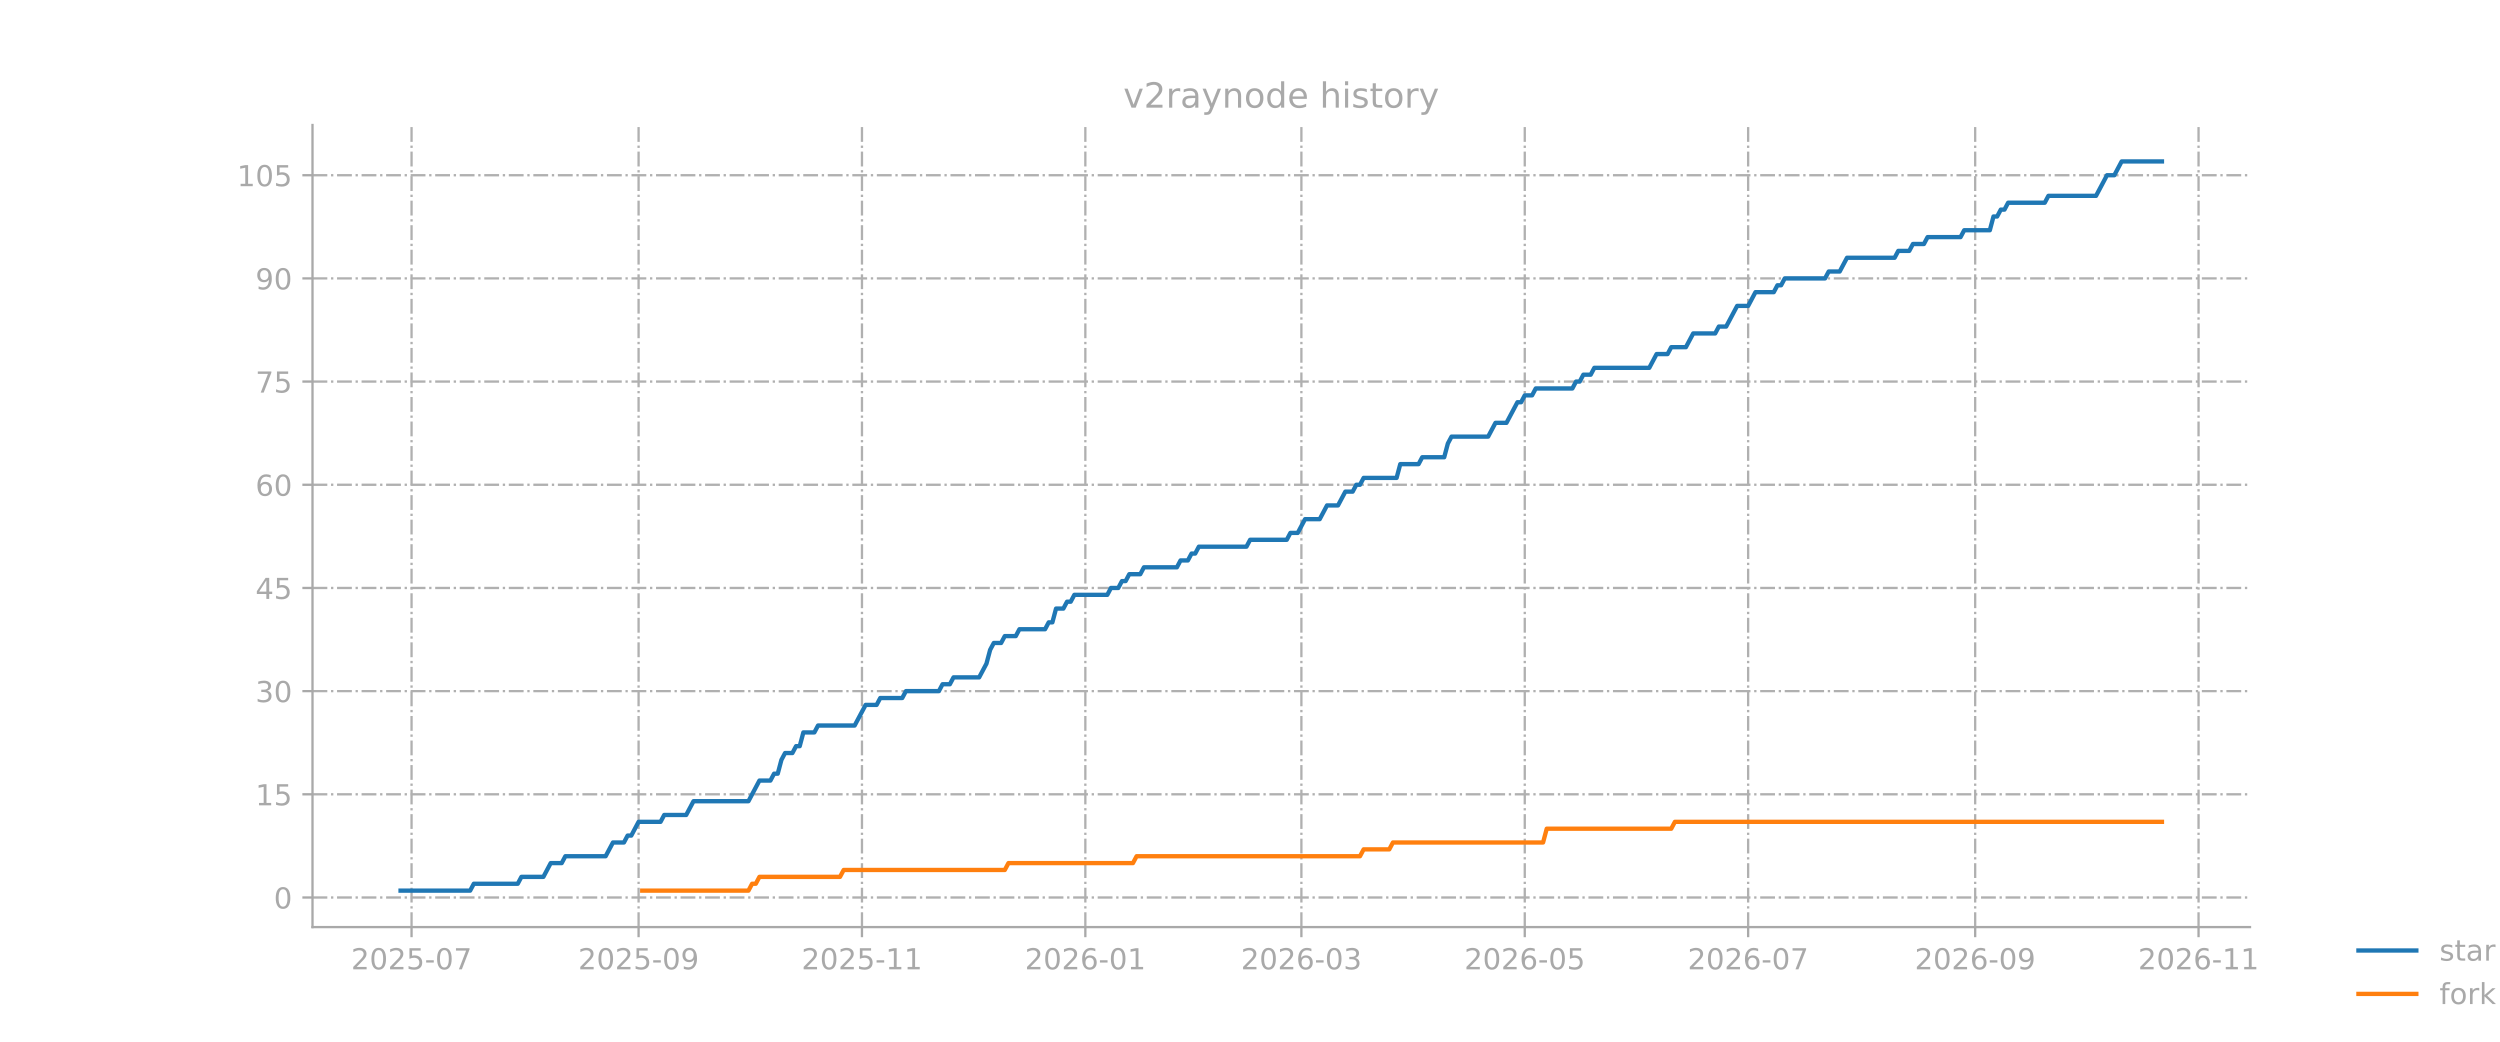
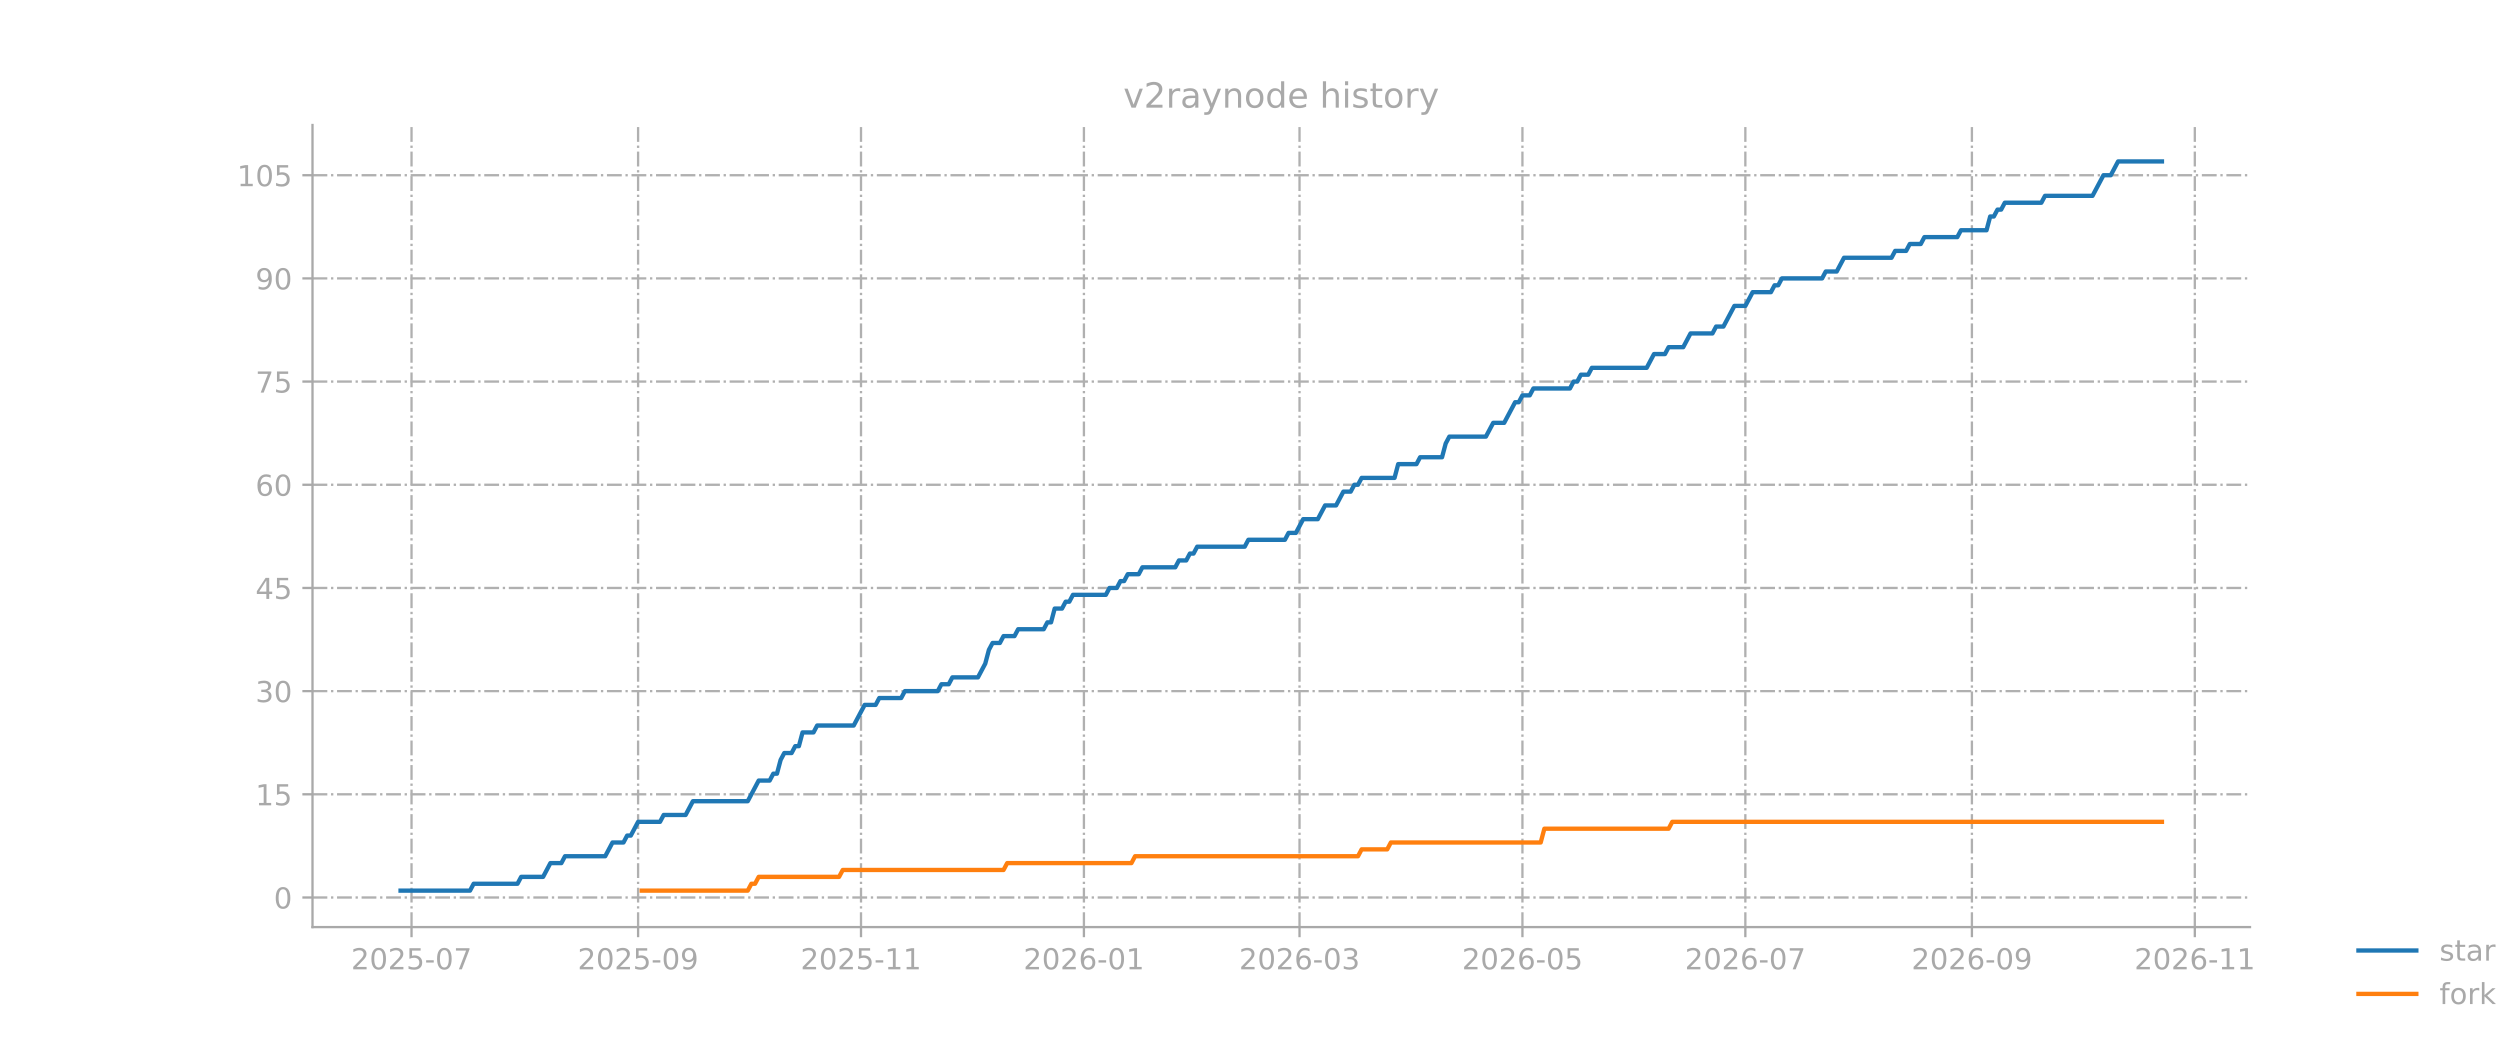
<svg xmlns="http://www.w3.org/2000/svg" xmlns:xlink="http://www.w3.org/1999/xlink" width="864pt" height="360pt" viewBox="0 0 864 360" version="1.1">
  <defs>
    <style type="text/css">*{stroke-linejoin: round; stroke-linecap: butt}</style>
  </defs>
  <g id="figure_1">
    <g id="patch_1">
      <path d="M 0 360  L 864 360  L 864 0  L 0 0  L 0 360  z " style="fill: none; opacity: 0" />
    </g>
    <g id="axes_1">
      <g id="patch_2">
        <path d="M 108 320.4  L 777.6 320.4  L 777.6 43.2  L 108 43.2  L 108 320.4  z " style="fill: none; opacity: 0" />
      </g>
      <g id="matplotlib.axis_1">
        <g id="xtick_1">
          <g id="line2d_1">
-             <path d="M 142.233 320.4  L 142.233 43.2  " clip-path="url(#p8d9f09883a)" style="fill: none; stroke-dasharray: 5.12,1.28,0.8,1.28; stroke-dashoffset: 0; stroke: #b0b0b0; stroke-width: 0.8" />
+             <path d="M 142.225 320.4  L 142.225 43.2  " clip-path="url(#p6b5cb4f1d5)" style="fill: none; stroke-dasharray: 5.12,1.28,0.8,1.28; stroke-dashoffset: 0; stroke: #b0b0b0; stroke-width: 0.8" />
          </g>
          <g id="line2d_2">
            <defs>
-               <path id="m614f790113" d="M 0 0  L 0 3.5  " style="stroke: #a9a9a9; stroke-width: 0.8" />
+               <path id="m1dd594a1e0" d="M 0 0  L 0 3.5  " style="stroke: #a9a9a9; stroke-width: 0.8" />
            </defs>
            <g>
-               <use xlink:href="#m614f790113" x="142.233" y="320.4" style="fill: #a9a9a9; stroke: #a9a9a9; stroke-width: 0.8" />
+               <use xlink:href="#m1dd594a1e0" x="142.225" y="320.4" style="fill: #a9a9a9; stroke: #a9a9a9; stroke-width: 0.8" />
            </g>
          </g>
          <g id="text_1">
-             <g style="fill: #a9a9a9" transform="translate(121.3416 334.9977) scale(0.1 -0.1)">
+             <g style="fill: #a9a9a9" transform="translate(121.3337 334.9977) scale(0.1 -0.1)">
              <defs>
                <path id="DejaVuSans-15" d="M 1228 531  L 3431 531  L 3431 0  L 469 0  L 469 531  Q 828 903 1448 1529  Q 2069 2156 2228 2338  Q 2531 2678 2651 2914  Q 2772 3150 2772 3378  Q 2772 3750 2511 3984  Q 2250 4219 1831 4219  Q 1534 4219 1204 4116  Q 875 4013 500 3803  L 500 4441  Q 881 4594 1212 4672  Q 1544 4750 1819 4750  Q 2544 4750 2975 4387  Q 3406 4025 3406 3419  Q 3406 3131 3298 2873  Q 3191 2616 2906 2266  Q 2828 2175 2409 1742  Q 1991 1309 1228 531  z " transform="scale(0.015625)" />
                <path id="DejaVuSans-13" d="M 2034 4250  Q 1547 4250 1301 3770  Q 1056 3291 1056 2328  Q 1056 1369 1301 889  Q 1547 409 2034 409  Q 2525 409 2770 889  Q 3016 1369 3016 2328  Q 3016 3291 2770 3770  Q 2525 4250 2034 4250  z M 2034 4750  Q 2819 4750 3233 4129  Q 3647 3509 3647 2328  Q 3647 1150 3233 529  Q 2819 -91 2034 -91  Q 1250 -91 836 529  Q 422 1150 422 2328  Q 422 3509 836 4129  Q 1250 4750 2034 4750  z " transform="scale(0.015625)" />
                <path id="DejaVuSans-18" d="M 691 4666  L 3169 4666  L 3169 4134  L 1269 4134  L 1269 2991  Q 1406 3038 1543 3061  Q 1681 3084 1819 3084  Q 2600 3084 3056 2656  Q 3513 2228 3513 1497  Q 3513 744 3044 326  Q 2575 -91 1722 -91  Q 1428 -91 1123 -41  Q 819 9 494 109  L 494 744  Q 775 591 1075 516  Q 1375 441 1709 441  Q 2250 441 2565 725  Q 2881 1009 2881 1497  Q 2881 1984 2565 2268  Q 2250 2553 1709 2553  Q 1456 2553 1204 2497  Q 953 2441 691 2322  L 691 4666  z " transform="scale(0.015625)" />
                <path id="DejaVuSans-10" d="M 313 2009  L 1997 2009  L 1997 1497  L 313 1497  L 313 2009  z " transform="scale(0.015625)" />
                <path id="DejaVuSans-1a" d="M 525 4666  L 3525 4666  L 3525 4397  L 1831 0  L 1172 0  L 2766 4134  L 525 4134  L 525 4666  z " transform="scale(0.015625)" />
              </defs>
              <use xlink:href="#DejaVuSans-15" />
              <use xlink:href="#DejaVuSans-13" transform="translate(63.625 0)" />
              <use xlink:href="#DejaVuSans-15" transform="translate(127.25 0)" />
              <use xlink:href="#DejaVuSans-18" transform="translate(190.875 0)" />
              <use xlink:href="#DejaVuSans-10" transform="translate(254.5 0)" />
              <use xlink:href="#DejaVuSans-13" transform="translate(290.5781 0)" />
              <use xlink:href="#DejaVuSans-1a" transform="translate(354.2031 0)" />
            </g>
          </g>
        </g>
        <g id="xtick_2">
          <g id="line2d_3">
-             <path d="M 220.697 320.4  L 220.697 43.2  " clip-path="url(#p8d9f09883a)" style="fill: none; stroke-dasharray: 5.12,1.28,0.8,1.28; stroke-dashoffset: 0; stroke: #b0b0b0; stroke-width: 0.8" />
+             <path d="M 220.526 320.4  L 220.526 43.2  " clip-path="url(#p6b5cb4f1d5)" style="fill: none; stroke-dasharray: 5.12,1.28,0.8,1.28; stroke-dashoffset: 0; stroke: #b0b0b0; stroke-width: 0.8" />
          </g>
          <g id="line2d_4">
            <g>
-               <use xlink:href="#m614f790113" x="220.697" y="320.4" style="fill: #a9a9a9; stroke: #a9a9a9; stroke-width: 0.8" />
+               <use xlink:href="#m1dd594a1e0" x="220.526" y="320.4" style="fill: #a9a9a9; stroke: #a9a9a9; stroke-width: 0.8" />
            </g>
          </g>
          <g id="text_2">
-             <g style="fill: #a9a9a9" transform="translate(199.8054 334.9977) scale(0.1 -0.1)">
+             <g style="fill: #a9a9a9" transform="translate(199.6347 334.9977) scale(0.1 -0.1)">
              <defs>
                <path id="DejaVuSans-1c" d="M 703 97  L 703 672  Q 941 559 1184 500  Q 1428 441 1663 441  Q 2288 441 2617 861  Q 2947 1281 2994 2138  Q 2813 1869 2534 1725  Q 2256 1581 1919 1581  Q 1219 1581 811 2004  Q 403 2428 403 3163  Q 403 3881 828 4315  Q 1253 4750 1959 4750  Q 2769 4750 3195 4129  Q 3622 3509 3622 2328  Q 3622 1225 3098 567  Q 2575 -91 1691 -91  Q 1453 -91 1209 -44  Q 966 3 703 97  z M 1959 2075  Q 2384 2075 2632 2365  Q 2881 2656 2881 3163  Q 2881 3666 2632 3958  Q 2384 4250 1959 4250  Q 1534 4250 1286 3958  Q 1038 3666 1038 3163  Q 1038 2656 1286 2365  Q 1534 2075 1959 2075  z " transform="scale(0.015625)" />
              </defs>
              <use xlink:href="#DejaVuSans-15" />
              <use xlink:href="#DejaVuSans-13" transform="translate(63.625 0)" />
              <use xlink:href="#DejaVuSans-15" transform="translate(127.25 0)" />
              <use xlink:href="#DejaVuSans-18" transform="translate(190.875 0)" />
              <use xlink:href="#DejaVuSans-10" transform="translate(254.5 0)" />
              <use xlink:href="#DejaVuSans-13" transform="translate(290.5781 0)" />
              <use xlink:href="#DejaVuSans-1c" transform="translate(354.2031 0)" />
            </g>
          </g>
        </g>
        <g id="xtick_3">
          <g id="line2d_5">
-             <path d="M 297.895 320.4  L 297.895 43.2  " clip-path="url(#p8d9f09883a)" style="fill: none; stroke-dasharray: 5.12,1.28,0.8,1.28; stroke-dashoffset: 0; stroke: #b0b0b0; stroke-width: 0.8" />
+             <path d="M 297.564 320.4  L 297.564 43.2  " clip-path="url(#p6b5cb4f1d5)" style="fill: none; stroke-dasharray: 5.12,1.28,0.8,1.28; stroke-dashoffset: 0; stroke: #b0b0b0; stroke-width: 0.8" />
          </g>
          <g id="line2d_6">
            <g>
-               <use xlink:href="#m614f790113" x="297.895" y="320.4" style="fill: #a9a9a9; stroke: #a9a9a9; stroke-width: 0.8" />
+               <use xlink:href="#m1dd594a1e0" x="297.564" y="320.4" style="fill: #a9a9a9; stroke: #a9a9a9; stroke-width: 0.8" />
            </g>
          </g>
          <g id="text_3">
-             <g style="fill: #a9a9a9" transform="translate(277.0037 334.9977) scale(0.1 -0.1)">
+             <g style="fill: #a9a9a9" transform="translate(276.6728 334.9977) scale(0.1 -0.1)">
              <defs>
                <path id="DejaVuSans-14" d="M 794 531  L 1825 531  L 1825 4091  L 703 3866  L 703 4441  L 1819 4666  L 2450 4666  L 2450 531  L 3481 531  L 3481 0  L 794 0  L 794 531  z " transform="scale(0.015625)" />
              </defs>
              <use xlink:href="#DejaVuSans-15" />
              <use xlink:href="#DejaVuSans-13" transform="translate(63.625 0)" />
              <use xlink:href="#DejaVuSans-15" transform="translate(127.25 0)" />
              <use xlink:href="#DejaVuSans-18" transform="translate(190.875 0)" />
              <use xlink:href="#DejaVuSans-10" transform="translate(254.5 0)" />
              <use xlink:href="#DejaVuSans-14" transform="translate(290.5781 0)" />
              <use xlink:href="#DejaVuSans-14" transform="translate(354.2031 0)" />
            </g>
          </g>
        </g>
        <g id="xtick_4">
          <g id="line2d_7">
-             <path d="M 375.093 320.4  L 375.093 43.2  " clip-path="url(#p8d9f09883a)" style="fill: none; stroke-dasharray: 5.12,1.28,0.8,1.28; stroke-dashoffset: 0; stroke: #b0b0b0; stroke-width: 0.8" />
+             <path d="M 374.602 320.4  L 374.602 43.2  " clip-path="url(#p6b5cb4f1d5)" style="fill: none; stroke-dasharray: 5.12,1.28,0.8,1.28; stroke-dashoffset: 0; stroke: #b0b0b0; stroke-width: 0.8" />
          </g>
          <g id="line2d_8">
            <g>
-               <use xlink:href="#m614f790113" x="375.093" y="320.4" style="fill: #a9a9a9; stroke: #a9a9a9; stroke-width: 0.8" />
+               <use xlink:href="#m1dd594a1e0" x="374.602" y="320.4" style="fill: #a9a9a9; stroke: #a9a9a9; stroke-width: 0.8" />
            </g>
          </g>
          <g id="text_4">
-             <g style="fill: #a9a9a9" transform="translate(354.2019 334.9977) scale(0.1 -0.1)">
+             <g style="fill: #a9a9a9" transform="translate(353.7109 334.9977) scale(0.1 -0.1)">
              <defs>
                <path id="DejaVuSans-19" d="M 2113 2584  Q 1688 2584 1439 2293  Q 1191 2003 1191 1497  Q 1191 994 1439 701  Q 1688 409 2113 409  Q 2538 409 2786 701  Q 3034 994 3034 1497  Q 3034 2003 2786 2293  Q 2538 2584 2113 2584  z M 3366 4563  L 3366 3988  Q 3128 4100 2886 4159  Q 2644 4219 2406 4219  Q 1781 4219 1451 3797  Q 1122 3375 1075 2522  Q 1259 2794 1537 2939  Q 1816 3084 2150 3084  Q 2853 3084 3261 2657  Q 3669 2231 3669 1497  Q 3669 778 3244 343  Q 2819 -91 2113 -91  Q 1303 -91 875 529  Q 447 1150 447 2328  Q 447 3434 972 4092  Q 1497 4750 2381 4750  Q 2619 4750 2861 4703  Q 3103 4656 3366 4563  z " transform="scale(0.015625)" />
              </defs>
              <use xlink:href="#DejaVuSans-15" />
              <use xlink:href="#DejaVuSans-13" transform="translate(63.625 0)" />
              <use xlink:href="#DejaVuSans-15" transform="translate(127.25 0)" />
              <use xlink:href="#DejaVuSans-19" transform="translate(190.875 0)" />
              <use xlink:href="#DejaVuSans-10" transform="translate(254.5 0)" />
              <use xlink:href="#DejaVuSans-13" transform="translate(290.5781 0)" />
              <use xlink:href="#DejaVuSans-14" transform="translate(354.2031 0)" />
            </g>
          </g>
        </g>
        <g id="xtick_5">
          <g id="line2d_9">
-             <path d="M 449.76 320.4  L 449.76 43.2  " clip-path="url(#p8d9f09883a)" style="fill: none; stroke-dasharray: 5.12,1.28,0.8,1.28; stroke-dashoffset: 0; stroke: #b0b0b0; stroke-width: 0.8" />
+             <path d="M 449.115 320.4  L 449.115 43.2  " clip-path="url(#p6b5cb4f1d5)" style="fill: none; stroke-dasharray: 5.12,1.28,0.8,1.28; stroke-dashoffset: 0; stroke: #b0b0b0; stroke-width: 0.8" />
          </g>
          <g id="line2d_10">
            <g>
-               <use xlink:href="#m614f790113" x="449.76" y="320.4" style="fill: #a9a9a9; stroke: #a9a9a9; stroke-width: 0.8" />
+               <use xlink:href="#m1dd594a1e0" x="449.115" y="320.4" style="fill: #a9a9a9; stroke: #a9a9a9; stroke-width: 0.8" />
            </g>
          </g>
          <g id="text_5">
-             <g style="fill: #a9a9a9" transform="translate(428.8691 334.9977) scale(0.1 -0.1)">
+             <g style="fill: #a9a9a9" transform="translate(428.2232 334.9977) scale(0.1 -0.1)">
              <defs>
                <path id="DejaVuSans-16" d="M 2597 2516  Q 3050 2419 3304 2112  Q 3559 1806 3559 1356  Q 3559 666 3084 287  Q 2609 -91 1734 -91  Q 1441 -91 1130 -33  Q 819 25 488 141  L 488 750  Q 750 597 1062 519  Q 1375 441 1716 441  Q 2309 441 2620 675  Q 2931 909 2931 1356  Q 2931 1769 2642 2001  Q 2353 2234 1838 2234  L 1294 2234  L 1294 2753  L 1863 2753  Q 2328 2753 2575 2939  Q 2822 3125 2822 3475  Q 2822 3834 2567 4026  Q 2313 4219 1838 4219  Q 1578 4219 1281 4162  Q 984 4106 628 3988  L 628 4550  Q 988 4650 1302 4700  Q 1616 4750 1894 4750  Q 2613 4750 3031 4423  Q 3450 4097 3450 3541  Q 3450 3153 3228 2886  Q 3006 2619 2597 2516  z " transform="scale(0.015625)" />
              </defs>
              <use xlink:href="#DejaVuSans-15" />
              <use xlink:href="#DejaVuSans-13" transform="translate(63.625 0)" />
              <use xlink:href="#DejaVuSans-15" transform="translate(127.25 0)" />
              <use xlink:href="#DejaVuSans-19" transform="translate(190.875 0)" />
              <use xlink:href="#DejaVuSans-10" transform="translate(254.5 0)" />
              <use xlink:href="#DejaVuSans-13" transform="translate(290.5781 0)" />
              <use xlink:href="#DejaVuSans-16" transform="translate(354.2031 0)" />
            </g>
          </g>
        </g>
        <g id="xtick_6">
          <g id="line2d_11">
-             <path d="M 526.959 320.4  L 526.959 43.2  " clip-path="url(#p8d9f09883a)" style="fill: none; stroke-dasharray: 5.12,1.28,0.8,1.28; stroke-dashoffset: 0; stroke: #b0b0b0; stroke-width: 0.8" />
+             <path d="M 526.153 320.4  L 526.153 43.2  " clip-path="url(#p6b5cb4f1d5)" style="fill: none; stroke-dasharray: 5.12,1.28,0.8,1.28; stroke-dashoffset: 0; stroke: #b0b0b0; stroke-width: 0.8" />
          </g>
          <g id="line2d_12">
            <g>
-               <use xlink:href="#m614f790113" x="526.959" y="320.4" style="fill: #a9a9a9; stroke: #a9a9a9; stroke-width: 0.8" />
+               <use xlink:href="#m1dd594a1e0" x="526.153" y="320.4" style="fill: #a9a9a9; stroke: #a9a9a9; stroke-width: 0.8" />
            </g>
          </g>
          <g id="text_6">
-             <g style="fill: #a9a9a9" transform="translate(506.0674 334.9977) scale(0.1 -0.1)">
+             <g style="fill: #a9a9a9" transform="translate(505.2613 334.9977) scale(0.1 -0.1)">
              <use xlink:href="#DejaVuSans-15" />
              <use xlink:href="#DejaVuSans-13" transform="translate(63.625 0)" />
              <use xlink:href="#DejaVuSans-15" transform="translate(127.25 0)" />
              <use xlink:href="#DejaVuSans-19" transform="translate(190.875 0)" />
              <use xlink:href="#DejaVuSans-10" transform="translate(254.5 0)" />
              <use xlink:href="#DejaVuSans-13" transform="translate(290.5781 0)" />
              <use xlink:href="#DejaVuSans-18" transform="translate(354.2031 0)" />
            </g>
          </g>
        </g>
        <g id="xtick_7">
          <g id="line2d_13">
-             <path d="M 604.157 320.4  L 604.157 43.2  " clip-path="url(#p8d9f09883a)" style="fill: none; stroke-dasharray: 5.12,1.28,0.8,1.28; stroke-dashoffset: 0; stroke: #b0b0b0; stroke-width: 0.8" />
+             <path d="M 603.191 320.4  L 603.191 43.2  " clip-path="url(#p6b5cb4f1d5)" style="fill: none; stroke-dasharray: 5.12,1.28,0.8,1.28; stroke-dashoffset: 0; stroke: #b0b0b0; stroke-width: 0.8" />
          </g>
          <g id="line2d_14">
            <g>
-               <use xlink:href="#m614f790113" x="604.157" y="320.4" style="fill: #a9a9a9; stroke: #a9a9a9; stroke-width: 0.8" />
+               <use xlink:href="#m1dd594a1e0" x="603.191" y="320.4" style="fill: #a9a9a9; stroke: #a9a9a9; stroke-width: 0.8" />
            </g>
          </g>
          <g id="text_7">
-             <g style="fill: #a9a9a9" transform="translate(583.2656 334.9977) scale(0.1 -0.1)">
+             <g style="fill: #a9a9a9" transform="translate(582.2994 334.9977) scale(0.1 -0.1)">
              <use xlink:href="#DejaVuSans-15" />
              <use xlink:href="#DejaVuSans-13" transform="translate(63.625 0)" />
              <use xlink:href="#DejaVuSans-15" transform="translate(127.25 0)" />
              <use xlink:href="#DejaVuSans-19" transform="translate(190.875 0)" />
              <use xlink:href="#DejaVuSans-10" transform="translate(254.5 0)" />
              <use xlink:href="#DejaVuSans-13" transform="translate(290.5781 0)" />
              <use xlink:href="#DejaVuSans-1a" transform="translate(354.2031 0)" />
            </g>
          </g>
        </g>
        <g id="xtick_8">
          <g id="line2d_15">
-             <path d="M 682.621 320.4  L 682.621 43.2  " clip-path="url(#p8d9f09883a)" style="fill: none; stroke-dasharray: 5.12,1.28,0.8,1.28; stroke-dashoffset: 0; stroke: #b0b0b0; stroke-width: 0.8" />
+             <path d="M 681.492 320.4  L 681.492 43.2  " clip-path="url(#p6b5cb4f1d5)" style="fill: none; stroke-dasharray: 5.12,1.28,0.8,1.28; stroke-dashoffset: 0; stroke: #b0b0b0; stroke-width: 0.8" />
          </g>
          <g id="line2d_16">
            <g>
-               <use xlink:href="#m614f790113" x="682.621" y="320.4" style="fill: #a9a9a9; stroke: #a9a9a9; stroke-width: 0.8" />
+               <use xlink:href="#m1dd594a1e0" x="681.492" y="320.4" style="fill: #a9a9a9; stroke: #a9a9a9; stroke-width: 0.8" />
            </g>
          </g>
          <g id="text_8">
-             <g style="fill: #a9a9a9" transform="translate(661.7294 334.9977) scale(0.1 -0.1)">
+             <g style="fill: #a9a9a9" transform="translate(660.6004 334.9977) scale(0.1 -0.1)">
              <use xlink:href="#DejaVuSans-15" />
              <use xlink:href="#DejaVuSans-13" transform="translate(63.625 0)" />
              <use xlink:href="#DejaVuSans-15" transform="translate(127.25 0)" />
              <use xlink:href="#DejaVuSans-19" transform="translate(190.875 0)" />
              <use xlink:href="#DejaVuSans-10" transform="translate(254.5 0)" />
              <use xlink:href="#DejaVuSans-13" transform="translate(290.5781 0)" />
              <use xlink:href="#DejaVuSans-1c" transform="translate(354.2031 0)" />
            </g>
          </g>
        </g>
        <g id="xtick_9">
          <g id="line2d_17">
-             <path d="M 759.819 320.4  L 759.819 43.2  " clip-path="url(#p8d9f09883a)" style="fill: none; stroke-dasharray: 5.12,1.28,0.8,1.28; stroke-dashoffset: 0; stroke: #b0b0b0; stroke-width: 0.8" />
+             <path d="M 758.53 320.4  L 758.53 43.2  " clip-path="url(#p6b5cb4f1d5)" style="fill: none; stroke-dasharray: 5.12,1.28,0.8,1.28; stroke-dashoffset: 0; stroke: #b0b0b0; stroke-width: 0.8" />
          </g>
          <g id="line2d_18">
            <g>
-               <use xlink:href="#m614f790113" x="759.819" y="320.4" style="fill: #a9a9a9; stroke: #a9a9a9; stroke-width: 0.8" />
+               <use xlink:href="#m1dd594a1e0" x="758.53" y="320.4" style="fill: #a9a9a9; stroke: #a9a9a9; stroke-width: 0.8" />
            </g>
          </g>
          <g id="text_9">
-             <g style="fill: #a9a9a9" transform="translate(738.9277 334.9977) scale(0.1 -0.1)">
+             <g style="fill: #a9a9a9" transform="translate(737.6385 334.9977) scale(0.1 -0.1)">
              <use xlink:href="#DejaVuSans-15" />
              <use xlink:href="#DejaVuSans-13" transform="translate(63.625 0)" />
              <use xlink:href="#DejaVuSans-15" transform="translate(127.25 0)" />
              <use xlink:href="#DejaVuSans-19" transform="translate(190.875 0)" />
              <use xlink:href="#DejaVuSans-10" transform="translate(254.5 0)" />
              <use xlink:href="#DejaVuSans-14" transform="translate(290.5781 0)" />
              <use xlink:href="#DejaVuSans-14" transform="translate(354.2031 0)" />
            </g>
          </g>
        </g>
      </g>
      <g id="matplotlib.axis_2">
        <g id="ytick_1">
          <g id="line2d_19">
-             <path d="M 108 310.177  L 777.6 310.177  " clip-path="url(#p8d9f09883a)" style="fill: none; stroke-dasharray: 5.12,1.28,0.8,1.28; stroke-dashoffset: 0; stroke: #b0b0b0; stroke-width: 0.8" />
+             <path d="M 108 310.177  L 777.6 310.177  " clip-path="url(#p6b5cb4f1d5)" style="fill: none; stroke-dasharray: 5.12,1.28,0.8,1.28; stroke-dashoffset: 0; stroke: #b0b0b0; stroke-width: 0.8" />
          </g>
          <g id="line2d_20">
            <defs>
-               <path id="me724db80df" d="M 0 0  L -3.5 0  " style="stroke: #a9a9a9; stroke-width: 0.8" />
+               <path id="ma7c0577066" d="M 0 0  L -3.5 0  " style="stroke: #a9a9a9; stroke-width: 0.8" />
            </defs>
            <g>
-               <use xlink:href="#me724db80df" x="108" y="310.177" style="fill: #a9a9a9; stroke: #a9a9a9; stroke-width: 0.8" />
+               <use xlink:href="#ma7c0577066" x="108" y="310.177" style="fill: #a9a9a9; stroke: #a9a9a9; stroke-width: 0.8" />
            </g>
          </g>
          <g id="text_10">
            <g style="fill: #a9a9a9" transform="translate(94.6375 313.9762) scale(0.1 -0.1)">
              <use xlink:href="#DejaVuSans-13" />
            </g>
          </g>
        </g>
        <g id="ytick_2">
          <g id="line2d_21">
-             <path d="M 108 274.517  L 777.6 274.517  " clip-path="url(#p8d9f09883a)" style="fill: none; stroke-dasharray: 5.12,1.28,0.8,1.28; stroke-dashoffset: 0; stroke: #b0b0b0; stroke-width: 0.8" />
+             <path d="M 108 274.517  L 777.6 274.517  " clip-path="url(#p6b5cb4f1d5)" style="fill: none; stroke-dasharray: 5.12,1.28,0.8,1.28; stroke-dashoffset: 0; stroke: #b0b0b0; stroke-width: 0.8" />
          </g>
          <g id="line2d_22">
            <g>
-               <use xlink:href="#me724db80df" x="108" y="274.517" style="fill: #a9a9a9; stroke: #a9a9a9; stroke-width: 0.8" />
+               <use xlink:href="#ma7c0577066" x="108" y="274.517" style="fill: #a9a9a9; stroke: #a9a9a9; stroke-width: 0.8" />
            </g>
          </g>
          <g id="text_11">
            <g style="fill: #a9a9a9" transform="translate(88.275 278.3158) scale(0.1 -0.1)">
              <use xlink:href="#DejaVuSans-14" />
              <use xlink:href="#DejaVuSans-18" transform="translate(63.625 0)" />
            </g>
          </g>
        </g>
        <g id="ytick_3">
          <g id="line2d_23">
-             <path d="M 108 238.857  L 777.6 238.857  " clip-path="url(#p8d9f09883a)" style="fill: none; stroke-dasharray: 5.12,1.28,0.8,1.28; stroke-dashoffset: 0; stroke: #b0b0b0; stroke-width: 0.8" />
+             <path d="M 108 238.857  L 777.6 238.857  " clip-path="url(#p6b5cb4f1d5)" style="fill: none; stroke-dasharray: 5.12,1.28,0.8,1.28; stroke-dashoffset: 0; stroke: #b0b0b0; stroke-width: 0.8" />
          </g>
          <g id="line2d_24">
            <g>
-               <use xlink:href="#me724db80df" x="108" y="238.857" style="fill: #a9a9a9; stroke: #a9a9a9; stroke-width: 0.8" />
+               <use xlink:href="#ma7c0577066" x="108" y="238.857" style="fill: #a9a9a9; stroke: #a9a9a9; stroke-width: 0.8" />
            </g>
          </g>
          <g id="text_12">
            <g style="fill: #a9a9a9" transform="translate(88.275 242.6554) scale(0.1 -0.1)">
              <use xlink:href="#DejaVuSans-16" />
              <use xlink:href="#DejaVuSans-13" transform="translate(63.625 0)" />
            </g>
          </g>
        </g>
        <g id="ytick_4">
          <g id="line2d_25">
-             <path d="M 108 203.196  L 777.6 203.196  " clip-path="url(#p8d9f09883a)" style="fill: none; stroke-dasharray: 5.12,1.28,0.8,1.28; stroke-dashoffset: 0; stroke: #b0b0b0; stroke-width: 0.8" />
+             <path d="M 108 203.196  L 777.6 203.196  " clip-path="url(#p6b5cb4f1d5)" style="fill: none; stroke-dasharray: 5.12,1.28,0.8,1.28; stroke-dashoffset: 0; stroke: #b0b0b0; stroke-width: 0.8" />
          </g>
          <g id="line2d_26">
            <g>
-               <use xlink:href="#me724db80df" x="108" y="203.196" style="fill: #a9a9a9; stroke: #a9a9a9; stroke-width: 0.8" />
+               <use xlink:href="#ma7c0577066" x="108" y="203.196" style="fill: #a9a9a9; stroke: #a9a9a9; stroke-width: 0.8" />
            </g>
          </g>
          <g id="text_13">
            <g style="fill: #a9a9a9" transform="translate(88.275 206.9951) scale(0.1 -0.1)">
              <defs>
                <path id="DejaVuSans-17" d="M 2419 4116  L 825 1625  L 2419 1625  L 2419 4116  z M 2253 4666  L 3047 4666  L 3047 1625  L 3713 1625  L 3713 1100  L 3047 1100  L 3047 0  L 2419 0  L 2419 1100  L 313 1100  L 313 1709  L 2253 4666  z " transform="scale(0.015625)" />
              </defs>
              <use xlink:href="#DejaVuSans-17" />
              <use xlink:href="#DejaVuSans-18" transform="translate(63.625 0)" />
            </g>
          </g>
        </g>
        <g id="ytick_5">
          <g id="line2d_27">
-             <path d="M 108 167.536  L 777.6 167.536  " clip-path="url(#p8d9f09883a)" style="fill: none; stroke-dasharray: 5.12,1.28,0.8,1.28; stroke-dashoffset: 0; stroke: #b0b0b0; stroke-width: 0.8" />
+             <path d="M 108 167.536  L 777.6 167.536  " clip-path="url(#p6b5cb4f1d5)" style="fill: none; stroke-dasharray: 5.12,1.28,0.8,1.28; stroke-dashoffset: 0; stroke: #b0b0b0; stroke-width: 0.8" />
          </g>
          <g id="line2d_28">
            <g>
-               <use xlink:href="#me724db80df" x="108" y="167.536" style="fill: #a9a9a9; stroke: #a9a9a9; stroke-width: 0.8" />
+               <use xlink:href="#ma7c0577066" x="108" y="167.536" style="fill: #a9a9a9; stroke: #a9a9a9; stroke-width: 0.8" />
            </g>
          </g>
          <g id="text_14">
            <g style="fill: #a9a9a9" transform="translate(88.275 171.3347) scale(0.1 -0.1)">
              <use xlink:href="#DejaVuSans-19" />
              <use xlink:href="#DejaVuSans-13" transform="translate(63.625 0)" />
            </g>
          </g>
        </g>
        <g id="ytick_6">
          <g id="line2d_29">
-             <path d="M 108 131.875  L 777.6 131.875  " clip-path="url(#p8d9f09883a)" style="fill: none; stroke-dasharray: 5.12,1.28,0.8,1.28; stroke-dashoffset: 0; stroke: #b0b0b0; stroke-width: 0.8" />
+             <path d="M 108 131.875  L 777.6 131.875  " clip-path="url(#p6b5cb4f1d5)" style="fill: none; stroke-dasharray: 5.12,1.28,0.8,1.28; stroke-dashoffset: 0; stroke: #b0b0b0; stroke-width: 0.8" />
          </g>
          <g id="line2d_30">
            <g>
-               <use xlink:href="#me724db80df" x="108" y="131.875" style="fill: #a9a9a9; stroke: #a9a9a9; stroke-width: 0.8" />
+               <use xlink:href="#ma7c0577066" x="108" y="131.875" style="fill: #a9a9a9; stroke: #a9a9a9; stroke-width: 0.8" />
            </g>
          </g>
          <g id="text_15">
            <g style="fill: #a9a9a9" transform="translate(88.275 135.6743) scale(0.1 -0.1)">
              <use xlink:href="#DejaVuSans-1a" />
              <use xlink:href="#DejaVuSans-18" transform="translate(63.625 0)" />
            </g>
          </g>
        </g>
        <g id="ytick_7">
          <g id="line2d_31">
-             <path d="M 108 96.215  L 777.6 96.215  " clip-path="url(#p8d9f09883a)" style="fill: none; stroke-dasharray: 5.12,1.28,0.8,1.28; stroke-dashoffset: 0; stroke: #b0b0b0; stroke-width: 0.8" />
+             <path d="M 108 96.215  L 777.6 96.215  " clip-path="url(#p6b5cb4f1d5)" style="fill: none; stroke-dasharray: 5.12,1.28,0.8,1.28; stroke-dashoffset: 0; stroke: #b0b0b0; stroke-width: 0.8" />
          </g>
          <g id="line2d_32">
            <g>
-               <use xlink:href="#me724db80df" x="108" y="96.215" style="fill: #a9a9a9; stroke: #a9a9a9; stroke-width: 0.8" />
+               <use xlink:href="#ma7c0577066" x="108" y="96.215" style="fill: #a9a9a9; stroke: #a9a9a9; stroke-width: 0.8" />
            </g>
          </g>
          <g id="text_16">
            <g style="fill: #a9a9a9" transform="translate(88.275 100.0139) scale(0.1 -0.1)">
              <use xlink:href="#DejaVuSans-1c" />
              <use xlink:href="#DejaVuSans-13" transform="translate(63.625 0)" />
            </g>
          </g>
        </g>
        <g id="ytick_8">
          <g id="line2d_33">
-             <path d="M 108 60.555  L 777.6 60.555  " clip-path="url(#p8d9f09883a)" style="fill: none; stroke-dasharray: 5.12,1.28,0.8,1.28; stroke-dashoffset: 0; stroke: #b0b0b0; stroke-width: 0.8" />
+             <path d="M 108 60.555  L 777.6 60.555  " clip-path="url(#p6b5cb4f1d5)" style="fill: none; stroke-dasharray: 5.12,1.28,0.8,1.28; stroke-dashoffset: 0; stroke: #b0b0b0; stroke-width: 0.8" />
          </g>
          <g id="line2d_34">
            <g>
-               <use xlink:href="#me724db80df" x="108" y="60.555" style="fill: #a9a9a9; stroke: #a9a9a9; stroke-width: 0.8" />
+               <use xlink:href="#ma7c0577066" x="108" y="60.555" style="fill: #a9a9a9; stroke: #a9a9a9; stroke-width: 0.8" />
            </g>
          </g>
          <g id="text_17">
            <g style="fill: #a9a9a9" transform="translate(81.9125 64.35354) scale(0.1 -0.1)">
              <use xlink:href="#DejaVuSans-14" />
              <use xlink:href="#DejaVuSans-13" transform="translate(63.625 0)" />
              <use xlink:href="#DejaVuSans-18" transform="translate(127.25 0)" />
            </g>
          </g>
        </g>
      </g>
      <g id="line2d_35">
-         <path d="M 138.436 307.8  L 162.482 307.8  L 163.747 305.423  L 178.934 305.423  L 180.199 303.045  L 187.793 303.045  L 190.324 298.291  L 194.12 298.291  L 195.386 295.913  L 209.307 295.913  L 211.838 291.158  L 215.635 291.158  L 216.9 288.781  L 218.166 288.781  L 220.697 284.026  L 228.29 284.026  L 229.556 281.649  L 237.149 281.649  L 239.68 276.894  L 258.663 276.894  L 262.46 269.762  L 266.256 269.762  L 267.522 267.385  L 268.788 267.385  L 270.053 262.63  L 271.319 260.253  L 273.85 260.253  L 275.115 257.875  L 276.381 257.875  L 277.646 253.121  L 281.443 253.121  L 282.709 250.743  L 295.364 250.743  L 299.161 243.611  L 302.957 243.611  L 304.223 241.234  L 311.816 241.234  L 313.082 238.857  L 324.472 238.857  L 325.737 236.479  L 328.268 236.479  L 329.534 234.102  L 338.393 234.102  L 340.924 229.347  L 342.189 224.592  L 343.455 222.215  L 345.986 222.215  L 347.251 219.838  L 351.048 219.838  L 352.314 217.46  L 361.172 217.46  L 362.438 215.083  L 363.703 215.083  L 364.969 210.328  L 367.5 210.328  L 368.766 207.951  L 370.031 207.951  L 371.297 205.574  L 382.687 205.574  L 383.952 203.196  L 386.483 203.196  L 387.749 200.819  L 389.014 200.819  L 390.28 198.442  L 394.077 198.442  L 395.342 196.064  L 406.732 196.064  L 407.998 193.687  L 410.529 193.687  L 411.794 191.309  L 413.06 191.309  L 414.325 188.932  L 430.777 188.932  L 432.043 186.555  L 444.698 186.555  L 445.964 184.177  L 448.495 184.177  L 451.026 179.423  L 456.088 179.423  L 458.619 174.668  L 462.416 174.668  L 464.947 169.913  L 467.478 169.913  L 468.744 167.536  L 470.009 167.536  L 471.275 165.158  L 482.665 165.158  L 483.93 160.404  L 490.258 160.404  L 491.523 158.026  L 499.117 158.026  L 500.382 153.272  L 501.648 150.894  L 514.303 150.894  L 516.834 146.14  L 520.631 146.14  L 524.428 139.008  L 525.693 139.008  L 526.959 136.63  L 529.49 136.63  L 530.755 134.253  L 543.411 134.253  L 544.676 131.875  L 545.942 131.875  L 547.207 129.498  L 549.739 129.498  L 551.004 127.121  L 569.987 127.121  L 572.518 122.366  L 576.315 122.366  L 577.581 119.989  L 582.643 119.989  L 585.174 115.234  L 592.767 115.234  L 594.033 112.857  L 596.564 112.857  L 600.36 105.725  L 604.157 105.725  L 606.688 100.97  L 613.016 100.97  L 614.281 98.592  L 615.547 98.592  L 616.812 96.215  L 630.733 96.215  L 631.999 93.838  L 635.796 93.838  L 638.327 89.083  L 654.779 89.083  L 656.044 86.706  L 659.841 86.706  L 661.107 84.328  L 664.903 84.328  L 666.169 81.951  L 677.559 81.951  L 678.824 79.574  L 687.683 79.574  L 688.949 74.819  L 690.214 74.819  L 691.48 72.442  L 692.745 72.442  L 694.011 70.064  L 706.666 70.064  L 707.932 67.687  L 724.384 67.687  L 728.18 60.555  L 730.712 60.555  L 733.243 55.8  L 747.164 55.8  L 747.164 55.8  " clip-path="url(#p8d9f09883a)" style="fill: none; stroke: #1f77b4; stroke-width: 1.5; stroke-linecap: square" />
+         <path d="M 138.436 307.8  L 162.432 307.8  L 163.695 305.423  L 178.85 305.423  L 180.113 303.045  L 187.69 303.045  L 190.216 298.291  L 194.005 298.291  L 195.268 295.913  L 209.16 295.913  L 211.686 291.158  L 215.474 291.158  L 216.737 288.781  L 218 288.781  L 220.526 284.026  L 228.104 284.026  L 229.367 281.649  L 236.944 281.649  L 239.47 276.894  L 258.414 276.894  L 262.202 269.762  L 265.991 269.762  L 267.254 267.385  L 268.517 267.385  L 269.78 262.63  L 271.043 260.253  L 273.569 260.253  L 274.832 257.875  L 276.095 257.875  L 277.358 253.121  L 281.146 253.121  L 282.409 250.743  L 295.038 250.743  L 298.827 243.611  L 302.616 243.611  L 303.879 241.234  L 311.456 241.234  L 312.719 238.857  L 324.086 238.857  L 325.348 236.479  L 327.874 236.479  L 329.137 234.102  L 337.978 234.102  L 340.504 229.347  L 341.766 224.592  L 343.029 222.215  L 345.555 222.215  L 346.818 219.838  L 350.607 219.838  L 351.87 217.46  L 360.71 217.46  L 361.973 215.083  L 363.236 215.083  L 364.499 210.328  L 367.025 210.328  L 368.288 207.951  L 369.551 207.951  L 370.814 205.574  L 382.18 205.574  L 383.443 203.196  L 385.969 203.196  L 387.232 200.819  L 388.494 200.819  L 389.757 198.442  L 393.546 198.442  L 394.809 196.064  L 406.175 196.064  L 407.438 193.687  L 409.964 193.687  L 411.227 191.309  L 412.49 191.309  L 413.753 188.932  L 430.171 188.932  L 431.434 186.555  L 444.063 186.555  L 445.326 184.177  L 447.852 184.177  L 450.378 179.423  L 455.429 179.423  L 457.955 174.668  L 461.744 174.668  L 464.27 169.913  L 466.795 169.913  L 468.058 167.536  L 469.321 167.536  L 470.584 165.158  L 481.951 165.158  L 483.213 160.404  L 489.528 160.404  L 490.791 158.026  L 498.368 158.026  L 499.631 153.272  L 500.894 150.894  L 513.524 150.894  L 516.049 146.14  L 519.838 146.14  L 523.627 139.008  L 524.89 139.008  L 526.153 136.63  L 528.679 136.63  L 529.941 134.253  L 542.571 134.253  L 543.834 131.875  L 545.096 131.875  L 546.359 129.498  L 548.885 129.498  L 550.148 127.121  L 569.092 127.121  L 571.618 122.366  L 575.407 122.366  L 576.669 119.989  L 581.721 119.989  L 584.247 115.234  L 591.825 115.234  L 593.087 112.857  L 595.613 112.857  L 599.402 105.725  L 603.191 105.725  L 605.717 100.97  L 612.031 100.97  L 613.294 98.592  L 614.557 98.592  L 615.82 96.215  L 629.712 96.215  L 630.975 93.838  L 634.764 93.838  L 637.29 89.083  L 653.708 89.083  L 654.971 86.706  L 658.759 86.706  L 660.022 84.328  L 663.811 84.328  L 665.074 81.951  L 676.44 81.951  L 677.703 79.574  L 686.543 79.574  L 687.806 74.819  L 689.069 74.819  L 690.332 72.442  L 691.595 72.442  L 692.858 70.064  L 705.487 70.064  L 706.75 67.687  L 723.168 67.687  L 726.957 60.555  L 729.483 60.555  L 732.009 55.8  L 747.164 55.8  L 747.164 55.8  " clip-path="url(#p6b5cb4f1d5)" style="fill: none; stroke: #1f77b4; stroke-width: 1.5; stroke-linecap: square" />
      </g>
      <g id="line2d_36">
-         <path d="M 221.962 307.8  L 258.663 307.8  L 259.929 305.423  L 261.194 305.423  L 262.46 303.045  L 290.302 303.045  L 291.567 300.668  L 347.251 300.668  L 348.517 298.291  L 391.545 298.291  L 392.811 295.913  L 470.009 295.913  L 471.275 293.536  L 480.134 293.536  L 481.399 291.158  L 533.286 291.158  L 534.552 286.404  L 577.581 286.404  L 578.846 284.026  L 747.164 284.026  L 747.164 284.026  " clip-path="url(#p8d9f09883a)" style="fill: none; stroke: #ff7f0e; stroke-width: 1.5; stroke-linecap: square" />
+         <path d="M 221.789 307.8  L 258.414 307.8  L 259.677 305.423  L 260.94 305.423  L 262.202 303.045  L 289.987 303.045  L 291.25 300.668  L 346.818 300.668  L 348.081 298.291  L 391.02 298.291  L 392.283 295.913  L 469.321 295.913  L 470.584 293.536  L 479.425 293.536  L 480.688 291.158  L 532.467 291.158  L 533.73 286.404  L 576.669 286.404  L 577.932 284.026  L 747.164 284.026  L 747.164 284.026  " clip-path="url(#p6b5cb4f1d5)" style="fill: none; stroke: #ff7f0e; stroke-width: 1.5; stroke-linecap: square" />
      </g>
      <g id="patch_3">
        <path d="M 108 320.4  L 108 43.2  " style="fill: none; stroke: #a9a9a9; stroke-width: 0.8; stroke-linejoin: miter; stroke-linecap: square" />
      </g>
      <g id="patch_4">
        <path d="M 777.6 320.4  L 777.6 43.2  " style="fill: none" />
      </g>
      <g id="patch_5">
        <path d="M 108 320.4  L 777.6 320.4  " style="fill: none; stroke: #a9a9a9; stroke-width: 0.8; stroke-linejoin: miter; stroke-linecap: square" />
      </g>
      <g id="patch_6">
        <path d="M 108 43.2  L 777.6 43.2  " style="fill: none" />
      </g>
      <g id="text_18">
        <g style="fill: #a9a9a9" transform="translate(388.2188 37.2) scale(0.12 -0.12)">
          <defs>
            <path id="DejaVuSans-59" d="M 191 3500  L 800 3500  L 1894 563  L 2988 3500  L 3597 3500  L 2284 0  L 1503 0  L 191 3500  z " transform="scale(0.015625)" />
            <path id="DejaVuSans-55" d="M 2631 2963  Q 2534 3019 2420 3045  Q 2306 3072 2169 3072  Q 1681 3072 1420 2755  Q 1159 2438 1159 1844  L 1159 0  L 581 0  L 581 3500  L 1159 3500  L 1159 2956  Q 1341 3275 1631 3429  Q 1922 3584 2338 3584  Q 2397 3584 2469 3576  Q 2541 3569 2628 3553  L 2631 2963  z " transform="scale(0.015625)" />
            <path id="DejaVuSans-44" d="M 2194 1759  Q 1497 1759 1228 1600  Q 959 1441 959 1056  Q 959 750 1161 570  Q 1363 391 1709 391  Q 2188 391 2477 730  Q 2766 1069 2766 1631  L 2766 1759  L 2194 1759  z M 3341 1997  L 3341 0  L 2766 0  L 2766 531  Q 2569 213 2275 61  Q 1981 -91 1556 -91  Q 1019 -91 701 211  Q 384 513 384 1019  Q 384 1609 779 1909  Q 1175 2209 1959 2209  L 2766 2209  L 2766 2266  Q 2766 2663 2505 2880  Q 2244 3097 1772 3097  Q 1472 3097 1187 3025  Q 903 2953 641 2809  L 641 3341  Q 956 3463 1253 3523  Q 1550 3584 1831 3584  Q 2591 3584 2966 3190  Q 3341 2797 3341 1997  z " transform="scale(0.015625)" />
            <path id="DejaVuSans-5c" d="M 2059 -325  Q 1816 -950 1584 -1140  Q 1353 -1331 966 -1331  L 506 -1331  L 506 -850  L 844 -850  Q 1081 -850 1212 -737  Q 1344 -625 1503 -206  L 1606 56  L 191 3500  L 800 3500  L 1894 763  L 2988 3500  L 3597 3500  L 2059 -325  z " transform="scale(0.015625)" />
            <path id="DejaVuSans-51" d="M 3513 2113  L 3513 0  L 2938 0  L 2938 2094  Q 2938 2591 2744 2837  Q 2550 3084 2163 3084  Q 1697 3084 1428 2787  Q 1159 2491 1159 1978  L 1159 0  L 581 0  L 581 3500  L 1159 3500  L 1159 2956  Q 1366 3272 1645 3428  Q 1925 3584 2291 3584  Q 2894 3584 3203 3211  Q 3513 2838 3513 2113  z " transform="scale(0.015625)" />
            <path id="DejaVuSans-52" d="M 1959 3097  Q 1497 3097 1228 2736  Q 959 2375 959 1747  Q 959 1119 1226 758  Q 1494 397 1959 397  Q 2419 397 2687 759  Q 2956 1122 2956 1747  Q 2956 2369 2687 2733  Q 2419 3097 1959 3097  z M 1959 3584  Q 2709 3584 3137 3096  Q 3566 2609 3566 1747  Q 3566 888 3137 398  Q 2709 -91 1959 -91  Q 1206 -91 779 398  Q 353 888 353 1747  Q 353 2609 779 3096  Q 1206 3584 1959 3584  z " transform="scale(0.015625)" />
            <path id="DejaVuSans-47" d="M 2906 2969  L 2906 4863  L 3481 4863  L 3481 0  L 2906 0  L 2906 525  Q 2725 213 2448 61  Q 2172 -91 1784 -91  Q 1150 -91 751 415  Q 353 922 353 1747  Q 353 2572 751 3078  Q 1150 3584 1784 3584  Q 2172 3584 2448 3432  Q 2725 3281 2906 2969  z M 947 1747  Q 947 1113 1208 752  Q 1469 391 1925 391  Q 2381 391 2643 752  Q 2906 1113 2906 1747  Q 2906 2381 2643 2742  Q 2381 3103 1925 3103  Q 1469 3103 1208 2742  Q 947 2381 947 1747  z " transform="scale(0.015625)" />
            <path id="DejaVuSans-48" d="M 3597 1894  L 3597 1613  L 953 1613  Q 991 1019 1311 708  Q 1631 397 2203 397  Q 2534 397 2845 478  Q 3156 559 3463 722  L 3463 178  Q 3153 47 2828 -22  Q 2503 -91 2169 -91  Q 1331 -91 842 396  Q 353 884 353 1716  Q 353 2575 817 3079  Q 1281 3584 2069 3584  Q 2775 3584 3186 3129  Q 3597 2675 3597 1894  z M 3022 2063  Q 3016 2534 2758 2815  Q 2500 3097 2075 3097  Q 1594 3097 1305 2825  Q 1016 2553 972 2059  L 3022 2063  z " transform="scale(0.015625)" />
            <path id="DejaVuSans-3" transform="scale(0.015625)" />
            <path id="DejaVuSans-4b" d="M 3513 2113  L 3513 0  L 2938 0  L 2938 2094  Q 2938 2591 2744 2837  Q 2550 3084 2163 3084  Q 1697 3084 1428 2787  Q 1159 2491 1159 1978  L 1159 0  L 581 0  L 581 4863  L 1159 4863  L 1159 2956  Q 1366 3272 1645 3428  Q 1925 3584 2291 3584  Q 2894 3584 3203 3211  Q 3513 2838 3513 2113  z " transform="scale(0.015625)" />
            <path id="DejaVuSans-4c" d="M 603 3500  L 1178 3500  L 1178 0  L 603 0  L 603 3500  z M 603 4863  L 1178 4863  L 1178 4134  L 603 4134  L 603 4863  z " transform="scale(0.015625)" />
            <path id="DejaVuSans-56" d="M 2834 3397  L 2834 2853  Q 2591 2978 2328 3040  Q 2066 3103 1784 3103  Q 1356 3103 1142 2972  Q 928 2841 928 2578  Q 928 2378 1081 2264  Q 1234 2150 1697 2047  L 1894 2003  Q 2506 1872 2764 1633  Q 3022 1394 3022 966  Q 3022 478 2636 193  Q 2250 -91 1575 -91  Q 1294 -91 989 -36  Q 684 19 347 128  L 347 722  Q 666 556 975 473  Q 1284 391 1588 391  Q 1994 391 2212 530  Q 2431 669 2431 922  Q 2431 1156 2273 1281  Q 2116 1406 1581 1522  L 1381 1569  Q 847 1681 609 1914  Q 372 2147 372 2553  Q 372 3047 722 3315  Q 1072 3584 1716 3584  Q 2034 3584 2315 3537  Q 2597 3491 2834 3397  z " transform="scale(0.015625)" />
            <path id="DejaVuSans-57" d="M 1172 4494  L 1172 3500  L 2356 3500  L 2356 3053  L 1172 3053  L 1172 1153  Q 1172 725 1289 603  Q 1406 481 1766 481  L 2356 481  L 2356 0  L 1766 0  Q 1100 0 847 248  Q 594 497 594 1153  L 594 3053  L 172 3053  L 172 3500  L 594 3500  L 594 4494  L 1172 4494  z " transform="scale(0.015625)" />
          </defs>
          <use xlink:href="#DejaVuSans-59" />
          <use xlink:href="#DejaVuSans-15" transform="translate(59.1875 0)" />
          <use xlink:href="#DejaVuSans-55" transform="translate(122.8125 0)" />
          <use xlink:href="#DejaVuSans-44" transform="translate(163.9219 0)" />
          <use xlink:href="#DejaVuSans-5c" transform="translate(225.2031 0)" />
          <use xlink:href="#DejaVuSans-51" transform="translate(284.3906 0)" />
          <use xlink:href="#DejaVuSans-52" transform="translate(347.7656 0)" />
          <use xlink:href="#DejaVuSans-47" transform="translate(408.9531 0)" />
          <use xlink:href="#DejaVuSans-48" transform="translate(472.4375 0)" />
          <use xlink:href="#DejaVuSans-3" transform="translate(533.9688 0)" />
          <use xlink:href="#DejaVuSans-4b" transform="translate(565.75 0)" />
          <use xlink:href="#DejaVuSans-4c" transform="translate(629.125 0)" />
          <use xlink:href="#DejaVuSans-56" transform="translate(656.9062 0)" />
          <use xlink:href="#DejaVuSans-57" transform="translate(709 0)" />
          <use xlink:href="#DejaVuSans-52" transform="translate(748.2031 0)" />
          <use xlink:href="#DejaVuSans-55" transform="translate(809.3906 0)" />
          <use xlink:href="#DejaVuSans-5c" transform="translate(850.5 0)" />
        </g>
      </g>
      <g id="legend_1">
        <g id="line2d_37">
          <path d="M 815.08 328.498  L 825.08 328.498  L 835.08 328.498  " style="fill: none; stroke: #1f77b4; stroke-width: 1.5; stroke-linecap: square" />
        </g>
        <g id="text_19">
          <g style="fill: #a9a9a9" transform="translate(843.08 331.9984) scale(0.1 -0.1)">
            <use xlink:href="#DejaVuSans-56" />
            <use xlink:href="#DejaVuSans-57" transform="translate(52.09375 0)" />
            <use xlink:href="#DejaVuSans-44" transform="translate(91.29688 0)" />
            <use xlink:href="#DejaVuSans-55" transform="translate(152.5781 0)" />
          </g>
        </g>
        <g id="line2d_38">
          <path d="M 815.08 343.499  L 825.08 343.499  L 835.08 343.499  " style="fill: none; stroke: #ff7f0e; stroke-width: 1.5; stroke-linecap: square" />
        </g>
        <g id="text_20">
          <g style="fill: #a9a9a9" transform="translate(843.08 346.9992) scale(0.1 -0.1)">
            <defs>
              <path id="DejaVuSans-49" d="M 2375 4863  L 2375 4384  L 1825 4384  Q 1516 4384 1395 4259  Q 1275 4134 1275 3809  L 1275 3500  L 2222 3500  L 2222 3053  L 1275 3053  L 1275 0  L 697 0  L 697 3053  L 147 3053  L 147 3500  L 697 3500  L 697 3744  Q 697 4328 969 4595  Q 1241 4863 1831 4863  L 2375 4863  z " transform="scale(0.015625)" />
              <path id="DejaVuSans-4e" d="M 581 4863  L 1159 4863  L 1159 1991  L 2875 3500  L 3609 3500  L 1753 1863  L 3688 0  L 2938 0  L 1159 1709  L 1159 0  L 581 0  L 581 4863  z " transform="scale(0.015625)" />
            </defs>
            <use xlink:href="#DejaVuSans-49" />
            <use xlink:href="#DejaVuSans-52" transform="translate(35.20312 0)" />
            <use xlink:href="#DejaVuSans-55" transform="translate(96.39062 0)" />
            <use xlink:href="#DejaVuSans-4e" transform="translate(137.5 0)" />
          </g>
        </g>
      </g>
    </g>
  </g>
  <defs>
-     <clipPath id="p8d9f09883a">
+     <clipPath id="p6b5cb4f1d5">
      <rect x="108" y="43.2" width="669.6" height="277.2" />
    </clipPath>
  </defs>
</svg>
